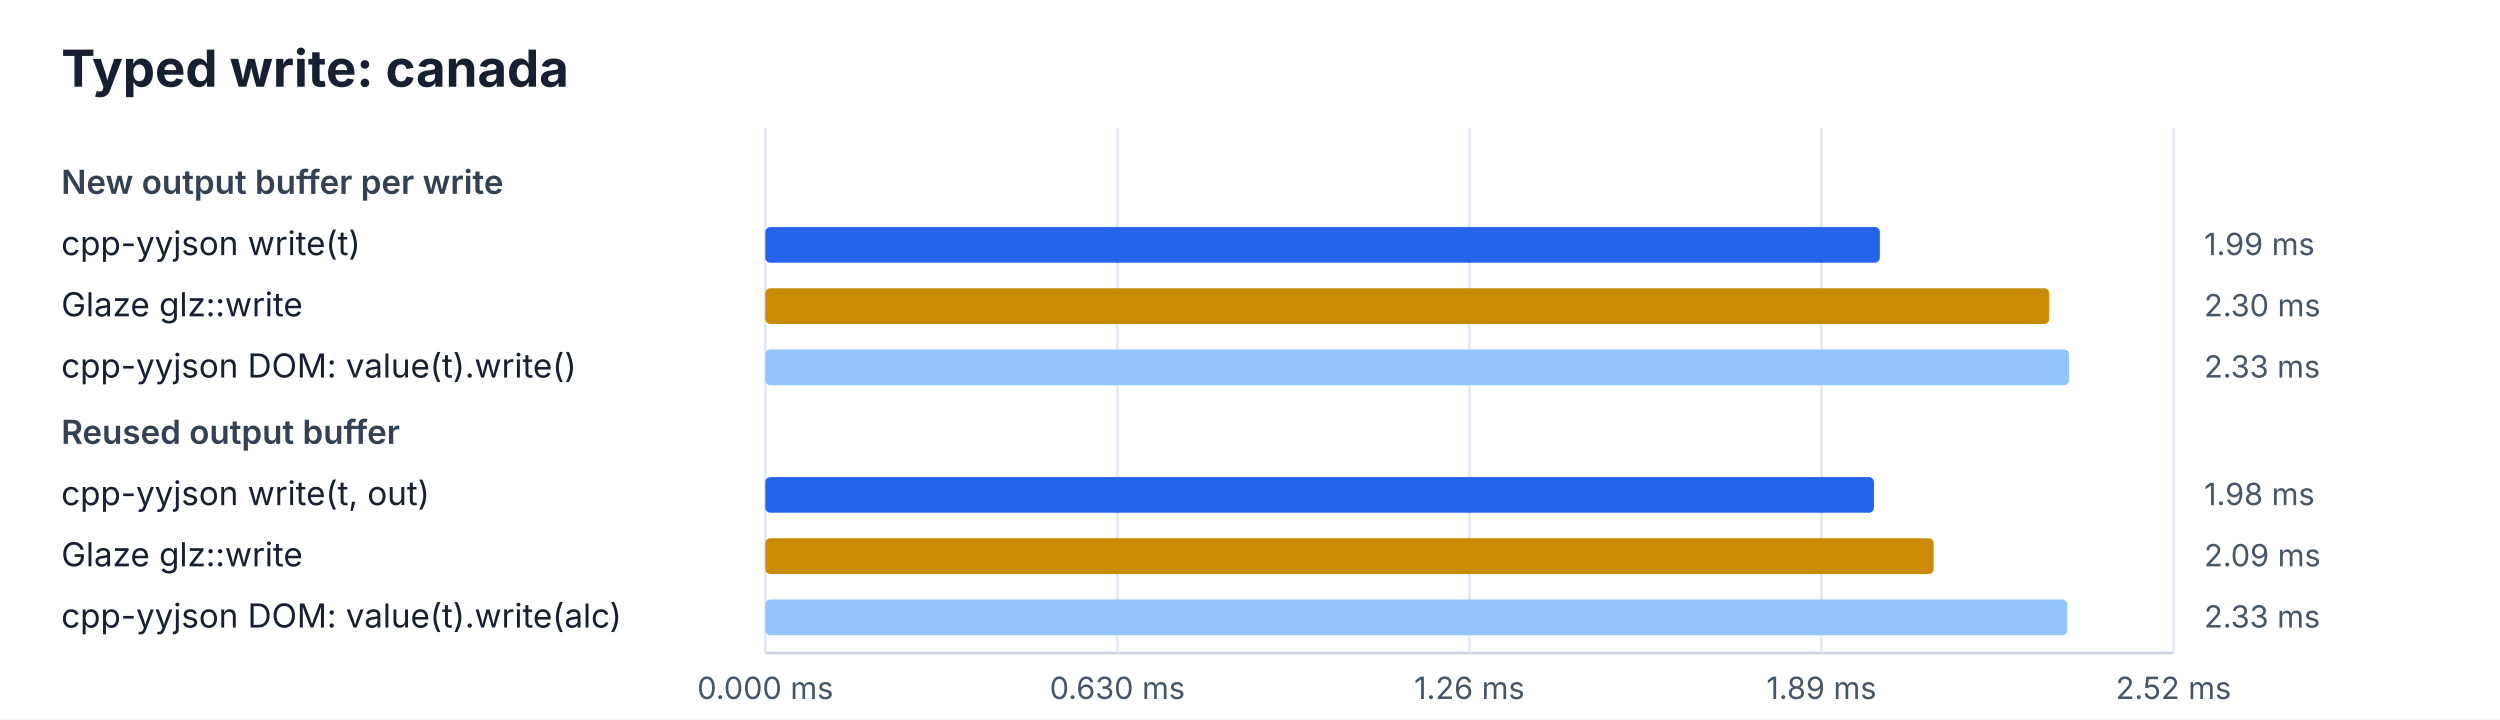
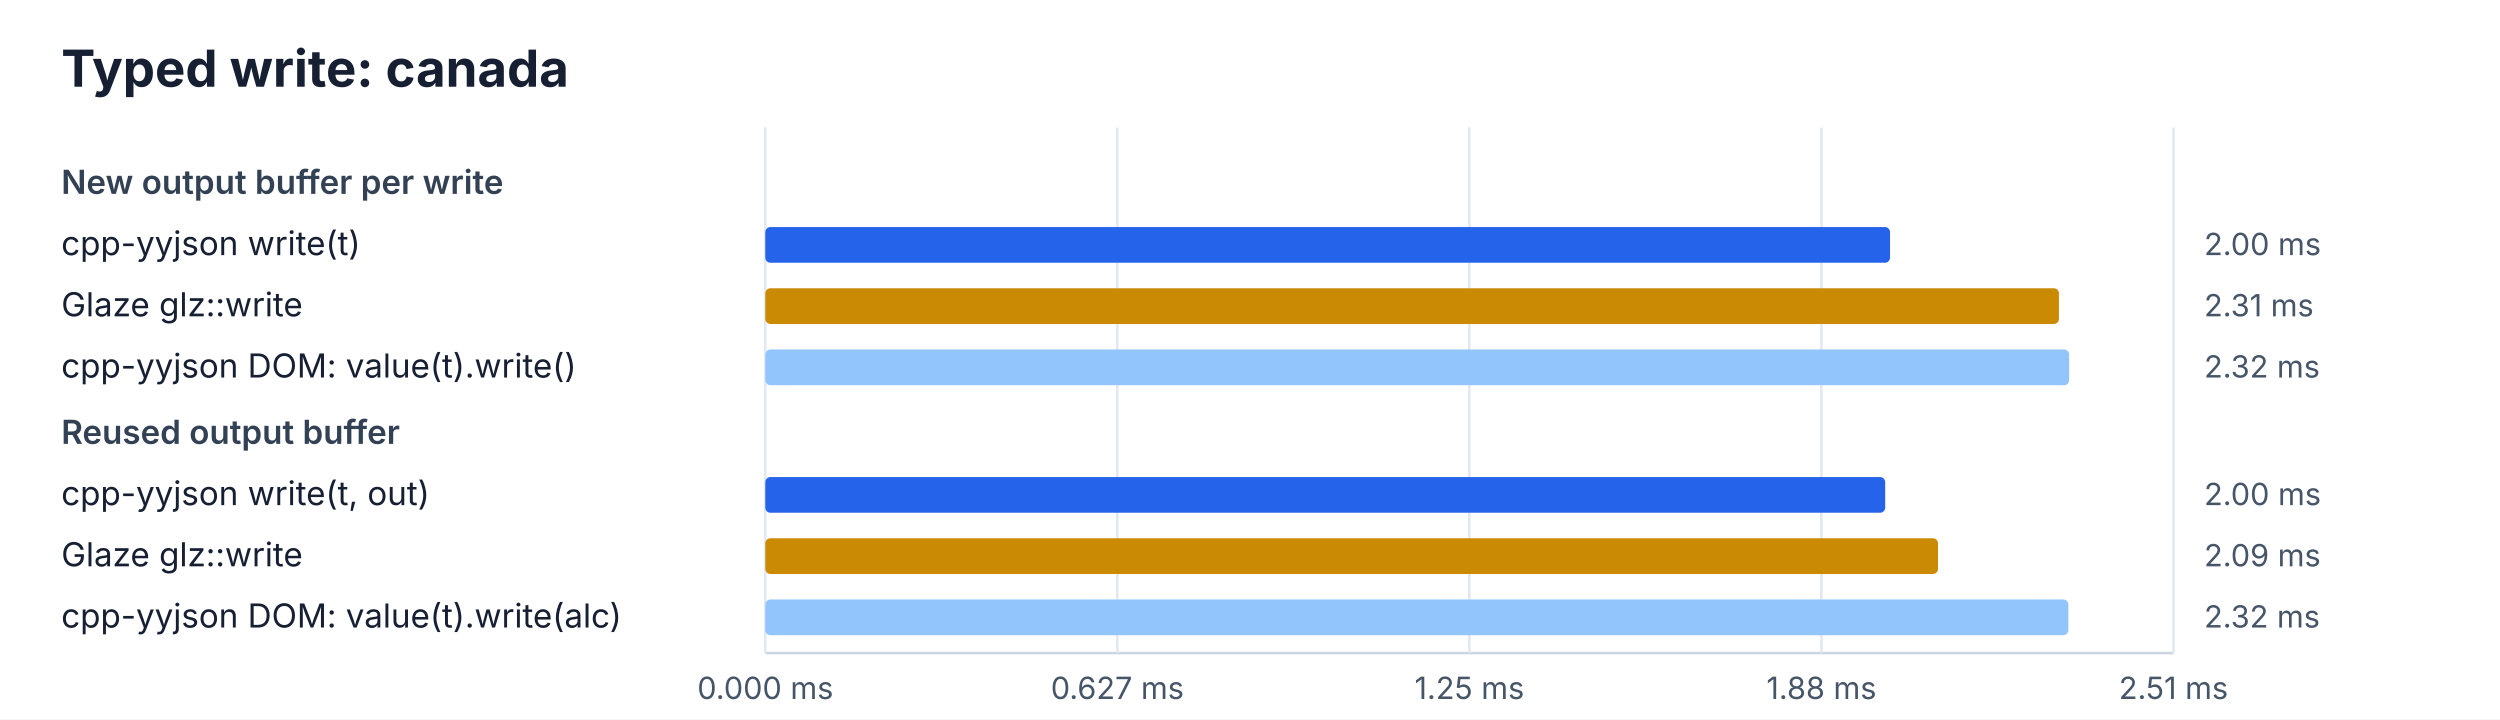
<svg xmlns="http://www.w3.org/2000/svg" width="980" height="282" viewBox="0 0 980 282">
  <rect width="100%" height="100%" fill="#ffffff" />
  <style>text{font-family:ui-sans-serif,system-ui,-apple-system,BlinkMacSystemFont,"Segoe UI",sans-serif;fill:#172033}.title{font-size:20px;font-weight:700}.heading{font-size:13px;font-weight:600;fill:#334155}.label{font-size:13px}.value{font-size:12px;fill:#475569}.axis{stroke:#cbd5e1;stroke-width:1}.grid{stroke:#e2e8f0;stroke-width:1}</style>
  <text x="24" y="34" class="title">Typed write: canada</text>
  <line x1="300" y1="256" x2="852" y2="256" class="axis" />
  <line x1="300.0" y1="50" x2="300.0" y2="256" class="grid" />
  <text x="300.0" y="274" class="value" text-anchor="middle">0.000 ms</text>
  <line x1="438.0" y1="50" x2="438.0" y2="256" class="grid" />
-   <text x="438.0" y="274" class="value" text-anchor="middle">0.630 ms</text>
+   <text x="438.0" y="274" class="value" text-anchor="middle">0.627 ms</text>
  <line x1="576.0" y1="50" x2="576.0" y2="256" class="grid" />
-   <text x="576.0" y="274" class="value" text-anchor="middle">1.26 ms</text>
+   <text x="576.0" y="274" class="value" text-anchor="middle">1.25 ms</text>
  <line x1="714.0" y1="50" x2="714.0" y2="256" class="grid" />
-   <text x="714.0" y="274" class="value" text-anchor="middle">1.89 ms</text>
+   <text x="714.0" y="274" class="value" text-anchor="middle">1.88 ms</text>
  <line x1="852.0" y1="50" x2="852.0" y2="256" class="grid" />
-   <text x="852.0" y="274" class="value" text-anchor="middle">2.52 ms</text>
+   <text x="852.0" y="274" class="value" text-anchor="middle">2.51 ms</text>
  <text x="24" y="76" class="heading">New output buffer per write</text>
  <text x="24" y="100" class="label">cpp-yyjson write(t)</text>
-   <rect x="300" y="89" width="436.9" height="14" rx="2" fill="#2563eb" />
-   <text x="864" y="100" class="value">1.99 ms</text>
+   <rect x="300" y="89" width="440.9" height="14" rx="2" fill="#2563eb" />
+   <text x="864" y="100" class="value">2.00 ms</text>
  <text x="24" y="124" class="label">Glaze glz::write</text>
-   <rect x="300" y="113" width="503.3" height="14" rx="2" fill="#ca8a04" />
-   <text x="864" y="124" class="value">2.30 ms</text>
+   <rect x="300" y="113" width="507.1" height="14" rx="2" fill="#ca8a04" />
+   <text x="864" y="124" class="value">2.31 ms</text>
  <text x="24" y="148" class="label">cpp-yyjson DOM: value(t).write()</text>
  <rect x="300" y="137" width="511.1" height="14" rx="2" fill="#93c5fd" />
-   <text x="864" y="148" class="value">2.33 ms</text>
+   <text x="864" y="148" class="value">2.32 ms</text>
  <text x="24" y="174" class="heading">Reused output buffer</text>
  <text x="24" y="198" class="label">cpp-yyjson write(t, out)</text>
-   <rect x="300" y="187" width="434.6" height="14" rx="2" fill="#2563eb" />
-   <text x="864" y="198" class="value">1.98 ms</text>
+   <rect x="300" y="187" width="439.0" height="14" rx="2" fill="#2563eb" />
+   <text x="864" y="198" class="value">2.00 ms</text>
  <text x="24" y="222" class="label">Glaze glz::write</text>
-   <rect x="300" y="211" width="458.0" height="14" rx="2" fill="#ca8a04" />
+   <rect x="300" y="211" width="459.7" height="14" rx="2" fill="#ca8a04" />
  <text x="864" y="222" class="value">2.09 ms</text>
  <text x="24" y="246" class="label">cpp-yyjson DOM: value(t).write(alc)</text>
-   <rect x="300" y="235" width="510.4" height="14" rx="2" fill="#93c5fd" />
-   <text x="864" y="246" class="value">2.33 ms</text>
+   <rect x="300" y="235" width="510.8" height="14" rx="2" fill="#93c5fd" />
+   <text x="864" y="246" class="value">2.32 ms</text>
</svg>
